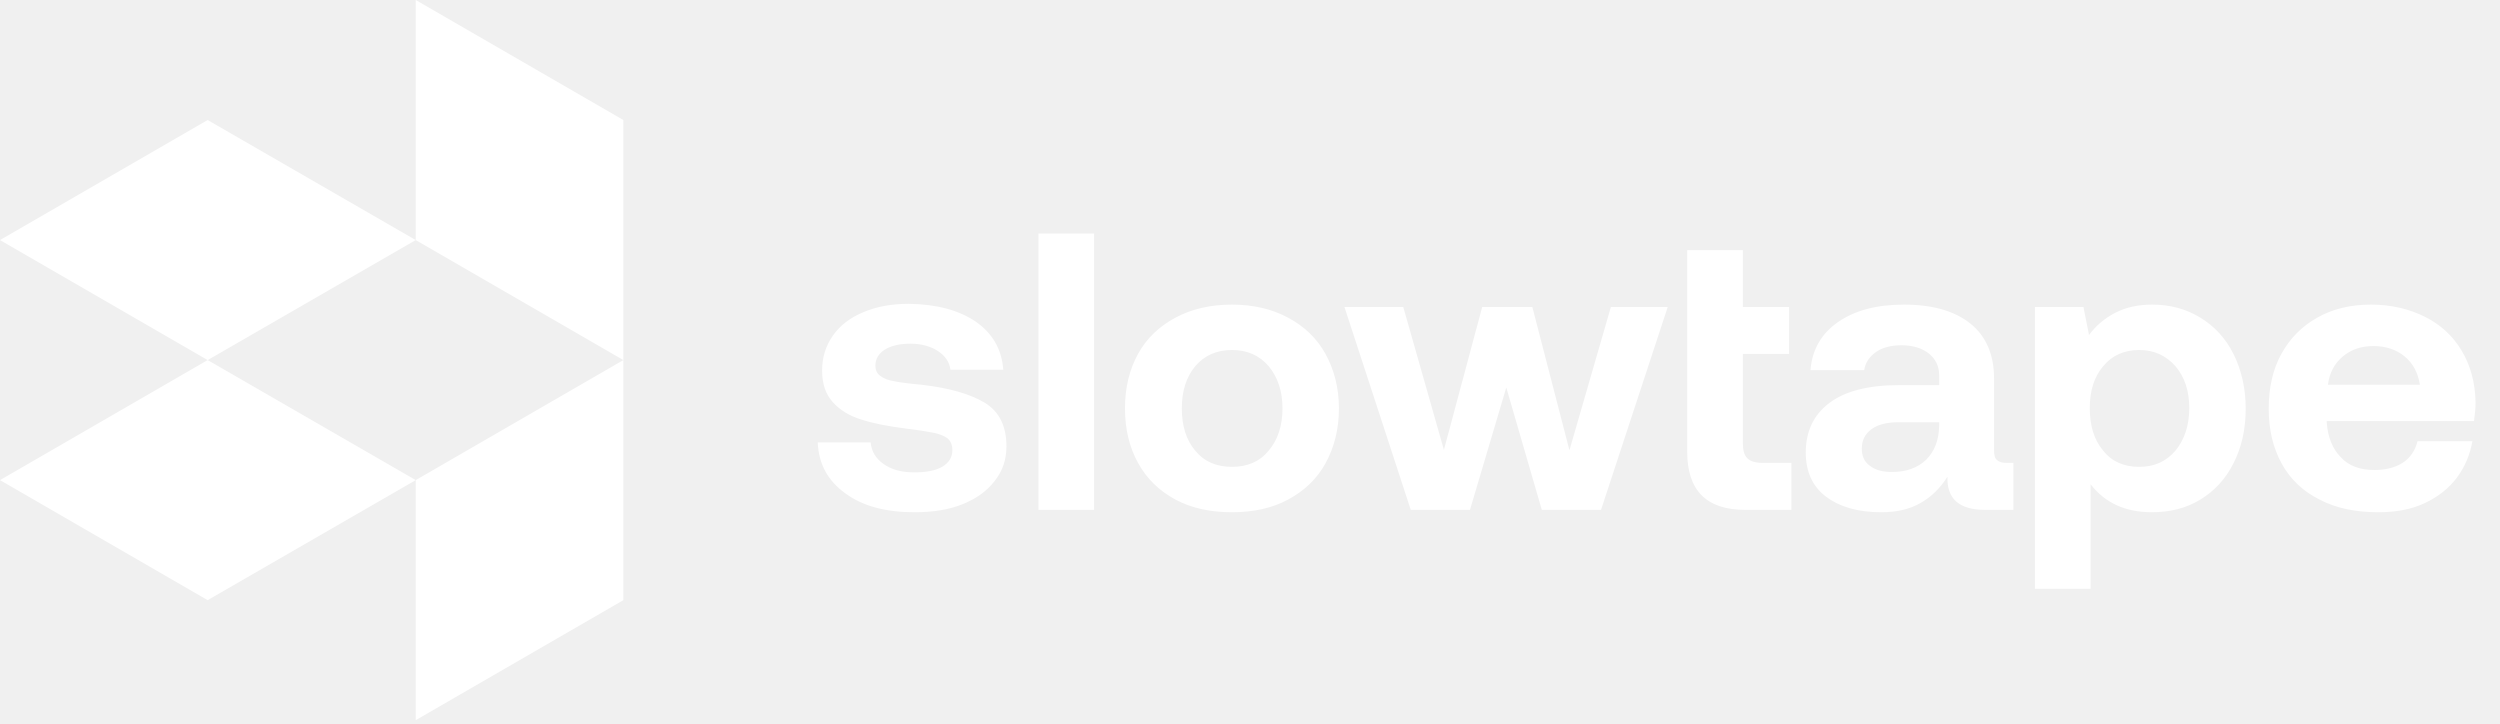
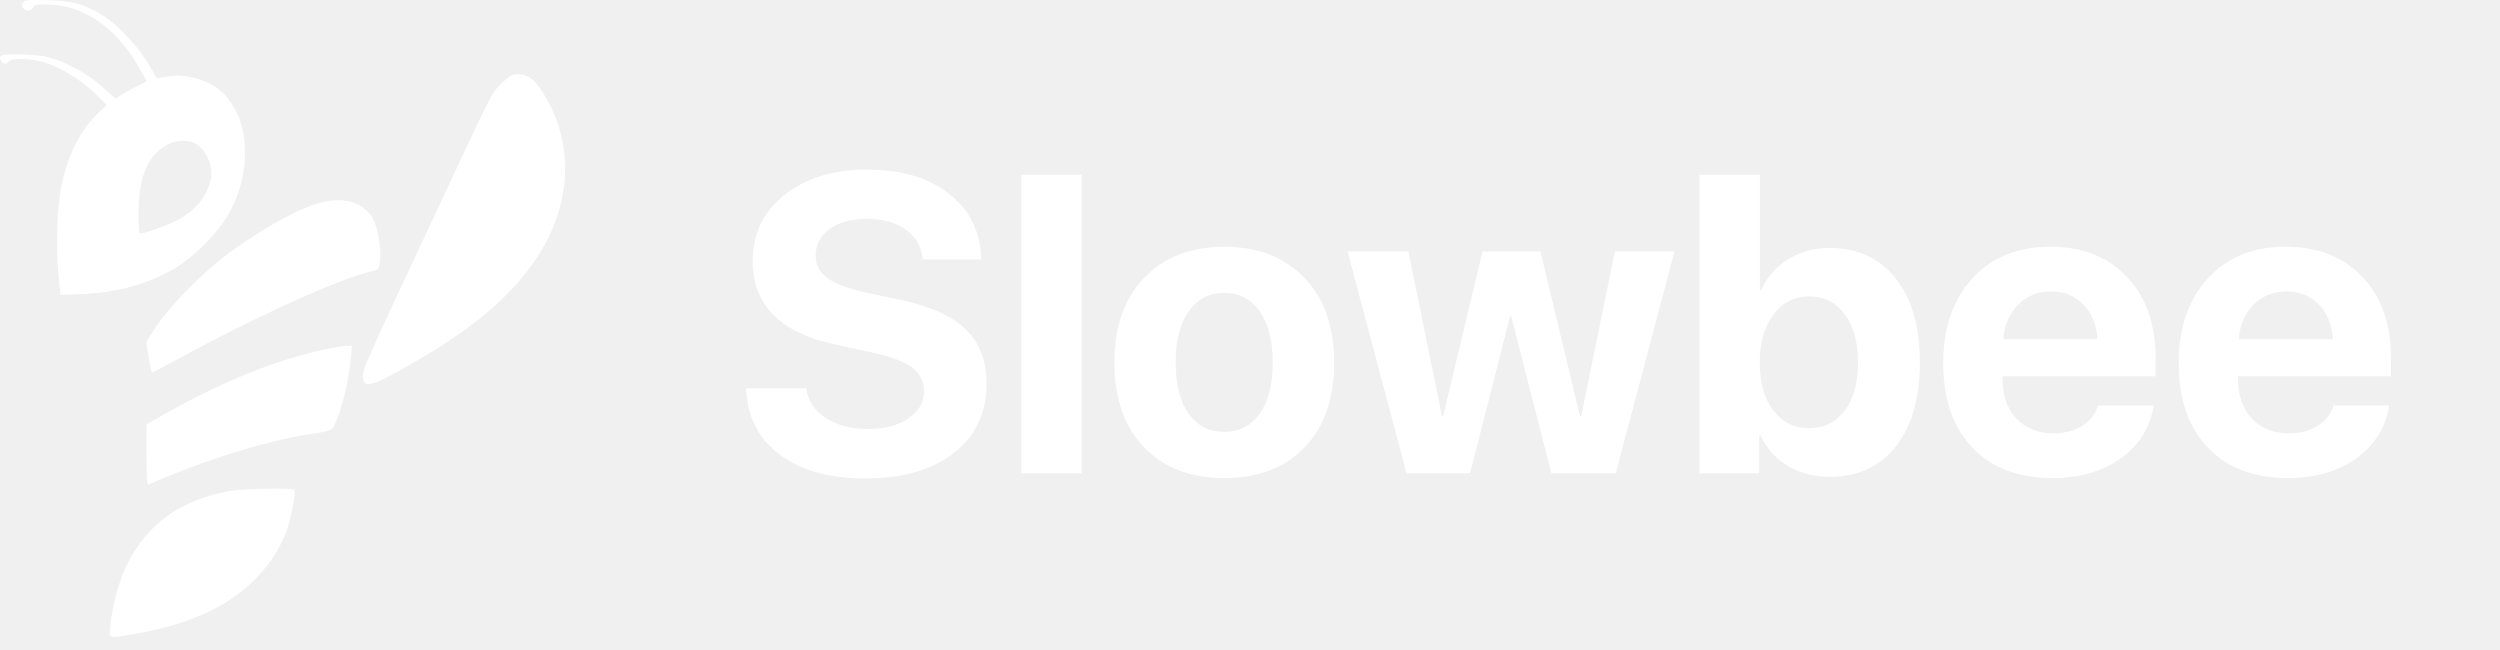
- <svg xmlns="http://www.w3.org/2000/svg" width="152" height="44" viewBox="0 0 152 44" fill="none">
-   <path d="M52.936 26.896H49.72C49.768 28.216 50.344 29.248 51.424 30.016C52.48 30.784 53.872 31.144 55.6 31.144C56.704 31.144 57.664 31 58.504 30.664C59.344 30.328 59.992 29.872 60.472 29.248C60.952 28.648 61.192 27.952 61.192 27.136C61.192 25.888 60.736 25 59.848 24.472C58.96 23.944 57.688 23.584 56.032 23.392C55.24 23.32 54.688 23.248 54.352 23.176C54.016 23.128 53.728 23.008 53.536 22.864C53.32 22.72 53.224 22.504 53.224 22.216C53.224 21.832 53.416 21.496 53.8 21.256C54.184 21.016 54.712 20.896 55.36 20.896C56.032 20.896 56.608 21.064 57.04 21.352C57.472 21.64 57.736 22.024 57.784 22.48H61C60.904 21.232 60.352 20.272 59.32 19.552C58.288 18.856 56.944 18.496 55.264 18.472C54.208 18.472 53.296 18.64 52.504 18.976C51.688 19.312 51.064 19.792 50.632 20.416C50.2 21.04 49.984 21.736 49.984 22.528C49.984 23.344 50.2 23.968 50.632 24.448C51.064 24.928 51.64 25.288 52.36 25.504C53.08 25.744 53.968 25.912 55.072 26.056C55.864 26.152 56.44 26.248 56.8 26.32C57.136 26.392 57.424 26.512 57.616 26.656C57.808 26.824 57.904 27.064 57.904 27.376C57.904 27.808 57.688 28.144 57.28 28.384C56.848 28.624 56.296 28.72 55.576 28.72C54.808 28.72 54.208 28.552 53.728 28.216C53.248 27.88 52.984 27.448 52.936 26.896ZM63.137 14.2V31H66.521V14.2H63.137ZM71.471 30.376C72.455 30.904 73.607 31.144 74.903 31.144C76.199 31.144 77.327 30.904 78.311 30.376C79.295 29.848 80.063 29.128 80.591 28.168C81.119 27.208 81.407 26.104 81.407 24.832C81.407 23.584 81.119 22.48 80.591 21.52C80.063 20.56 79.295 19.84 78.311 19.312C77.327 18.784 76.199 18.52 74.903 18.52C73.607 18.52 72.455 18.784 71.471 19.312C70.487 19.84 69.719 20.56 69.191 21.52C68.663 22.48 68.399 23.584 68.399 24.832C68.399 26.08 68.663 27.184 69.191 28.144C69.719 29.104 70.487 29.848 71.471 30.376ZM77.135 27.4C76.583 28.072 75.839 28.384 74.903 28.384C73.967 28.384 73.223 28.072 72.671 27.4C72.119 26.752 71.855 25.888 71.855 24.832C71.855 23.776 72.119 22.936 72.671 22.264C73.223 21.616 73.967 21.28 74.903 21.28C75.839 21.28 76.583 21.616 77.135 22.264C77.687 22.936 77.975 23.776 77.975 24.832C77.975 25.888 77.687 26.752 77.135 27.4ZM81.742 18.664L85.774 31H89.374L91.582 23.56L93.742 31H97.342L101.398 18.664H97.942L95.422 27.376L93.166 18.664H90.118L87.79 27.352L85.318 18.664H81.742ZM102.582 15.208V27.472C102.582 29.824 103.758 31 106.11 31H108.918V28.144H107.166C106.734 28.144 106.422 28.048 106.23 27.856C106.038 27.664 105.966 27.352 105.966 26.92V21.52H108.774V18.664H105.966V15.208H102.582ZM122.414 28.144H122.03C121.742 28.144 121.55 28.096 121.43 27.976C121.286 27.88 121.238 27.664 121.238 27.352V23.008C121.238 21.568 120.758 20.44 119.798 19.672C118.838 18.904 117.494 18.52 115.766 18.52C114.086 18.52 112.766 18.88 111.758 19.576C110.75 20.272 110.174 21.256 110.078 22.504H113.342C113.414 22.048 113.654 21.688 114.062 21.4C114.446 21.136 114.974 20.992 115.598 20.992C116.294 20.992 116.846 21.16 117.278 21.496C117.686 21.832 117.902 22.264 117.902 22.816V23.416H115.454C113.606 23.416 112.19 23.776 111.23 24.496C110.27 25.216 109.79 26.224 109.79 27.52C109.79 28.672 110.198 29.584 111.038 30.208C111.878 30.832 112.982 31.144 114.374 31.144C115.286 31.144 116.078 30.976 116.75 30.592C117.398 30.232 117.95 29.704 118.406 28.984C118.358 30.328 119.126 31 120.686 31H122.414V28.144ZM117.902 25.672V25.912C117.878 26.776 117.614 27.448 117.11 27.952C116.582 28.456 115.886 28.696 115.022 28.696C114.446 28.696 114.014 28.576 113.678 28.312C113.342 28.072 113.198 27.712 113.198 27.28C113.198 26.776 113.39 26.392 113.774 26.104C114.158 25.816 114.71 25.672 115.43 25.672H117.902ZM133.779 19.312C132.915 18.784 131.955 18.52 130.851 18.52C129.987 18.52 129.243 18.688 128.595 19.024C127.947 19.36 127.419 19.816 127.011 20.368L126.675 18.664H123.723V35.8H127.107V29.44C127.995 30.592 129.243 31.144 130.827 31.144C131.931 31.144 132.915 30.904 133.779 30.376C134.643 29.848 135.315 29.128 135.795 28.168C136.275 27.232 136.539 26.128 136.539 24.856C136.539 23.608 136.275 22.48 135.795 21.52C135.315 20.56 134.643 19.84 133.779 19.312ZM132.267 27.4C131.691 28.072 130.971 28.384 130.059 28.384C129.147 28.384 128.403 28.072 127.875 27.4C127.323 26.752 127.059 25.888 127.059 24.808C127.059 23.752 127.323 22.912 127.875 22.264C128.403 21.616 129.147 21.28 130.059 21.28C130.971 21.28 131.691 21.616 132.267 22.264C132.819 22.912 133.107 23.752 133.107 24.808C133.107 25.864 132.819 26.728 132.267 27.4ZM138.706 21.52C138.178 22.48 137.938 23.584 137.938 24.856C137.938 26.128 138.202 27.232 138.73 28.192C139.258 29.152 140.026 29.872 141.034 30.376C142.042 30.904 143.218 31.144 144.61 31.144C145.666 31.144 146.602 30.976 147.418 30.592C148.234 30.208 148.882 29.704 149.386 29.032C149.866 28.384 150.178 27.64 150.322 26.824H146.986C146.842 27.4 146.53 27.856 146.074 28.144C145.618 28.432 145.042 28.576 144.37 28.576C143.506 28.576 142.81 28.336 142.33 27.808C141.826 27.304 141.538 26.608 141.466 25.696V25.6H150.418C150.466 25.264 150.514 24.88 150.514 24.448C150.49 23.248 150.202 22.216 149.674 21.328C149.146 20.44 148.402 19.744 147.442 19.264C146.482 18.784 145.402 18.52 144.154 18.52C142.906 18.52 141.826 18.784 140.89 19.312C139.954 19.84 139.234 20.56 138.706 21.52ZM147.13 23.392H141.538C141.634 22.672 141.922 22.12 142.426 21.688C142.93 21.256 143.554 21.04 144.298 21.04C145.066 21.04 145.69 21.256 146.194 21.664C146.698 22.072 147.01 22.648 147.13 23.392Z" fill="white" />
-   <path d="M12.625 21.893L0 29.191L12.625 36.489L25.275 29.191L12.625 21.893Z" fill="white" />
-   <path d="M12.625 7.298L0 14.596L12.625 21.893L25.275 14.596L12.625 7.298Z" fill="white" />
-   <path d="M37.9 36.489V21.893L25.275 29.191V43.787L37.9 36.489Z" fill="white" />
-   <path d="M25.275 14.596V0L37.9 7.298V21.893L25.275 14.596Z" fill="white" />
+ <svg xmlns="http://www.w3.org/2000/svg" width="177" height="46" viewBox="0 0 177 46" fill="none">
+   <path d="M1.631 0.161C1.529 0.286 1.517 0.388 1.608 0.524C1.778 0.807 2.175 0.83 2.322 0.558C2.424 0.354 2.549 0.32 3.23 0.32C4.329 0.32 5.078 0.501 6.121 1.011C7.606 1.737 8.933 3.109 9.965 4.992L10.384 5.751L9.613 6.148C9.194 6.364 8.695 6.647 8.514 6.772L8.185 6.999L7.402 6.284C6.439 5.4 5.146 4.629 3.967 4.22C3.23 3.971 2.799 3.903 1.665 3.858C0.157 3.801 -0.161 3.892 0.066 4.3C0.202 4.561 0.429 4.572 0.622 4.345C0.792 4.141 1.801 4.118 2.685 4.3C4.035 4.583 5.792 5.627 7.005 6.874L7.561 7.441L6.971 7.985C5.724 9.153 4.828 10.899 4.363 13.088C4.046 14.585 3.944 17.431 4.137 19.404L4.284 20.878L5.883 20.81C8.389 20.696 10.521 20.095 12.437 18.961C13.684 18.213 15.249 16.66 16.031 15.401C17.936 12.294 17.755 8.314 15.635 6.443C14.705 5.638 13.106 5.196 11.904 5.411C11.541 5.479 11.201 5.536 11.144 5.536C11.099 5.536 10.951 5.32 10.815 5.048C10.044 3.551 8.377 1.726 7.085 0.966C5.86 0.263 5.089 0.059 3.332 0.014C2.016 -0.02 1.767 0.002 1.631 0.161ZM13.764 10.128C14.591 10.548 15.147 11.829 14.909 12.759C14.591 14.063 13.718 15.038 12.267 15.73C11.507 16.093 10.203 16.535 9.874 16.535C9.84 16.535 9.806 15.9 9.806 15.14C9.806 12.385 10.532 10.809 12.097 10.128C12.584 9.913 13.367 9.913 13.764 10.128Z" fill="white" />
+   <path d="M36.351 5.275C36.204 5.309 35.807 5.604 35.478 5.933C34.798 6.602 34.877 6.466 31.124 14.494C29.797 17.329 28.255 20.617 27.699 21.808C27.144 22.987 26.622 24.143 26.531 24.37C26.452 24.586 26.259 25.028 26.101 25.334C25.772 25.992 25.624 26.615 25.738 26.956C25.908 27.5 26.77 27.16 29.933 25.289C33.255 23.327 35.535 21.456 37.247 19.302C39.844 16.036 40.649 12.237 39.492 8.745C39.095 7.543 38.199 6.012 37.666 5.604C37.281 5.309 36.793 5.196 36.351 5.275Z" fill="white" />
+   <path d="M22.778 14.324C21.406 14.618 18.537 16.183 16.201 17.918C14.07 19.506 11.643 22.046 10.657 23.735L10.362 24.234L10.521 25.266C10.611 25.833 10.713 26.32 10.747 26.355C10.781 26.389 11.609 25.969 12.596 25.425C18.072 22.42 24.343 19.585 26.373 19.2C26.724 19.131 26.804 19.063 26.86 18.78C27.042 17.895 26.815 16.285 26.407 15.492C26.123 14.959 25.568 14.505 24.955 14.324C24.275 14.12 23.708 14.12 22.778 14.324Z" fill="white" />
+   <path d="M22.96 24.744C19.524 25.481 15.634 27.058 11.598 29.348L10.373 30.04V32.194C10.373 33.884 10.407 34.349 10.521 34.303C14.229 32.659 18.843 31.208 21.769 30.765C23.663 30.471 23.527 30.55 23.946 29.439C24.354 28.362 24.729 26.661 24.842 25.345L24.921 24.472L24.536 24.484C24.32 24.484 23.617 24.608 22.96 24.744Z" fill="white" />
+   <path d="M16.462 34.734C12.868 35.312 10.407 37.059 8.956 40.041C8.412 41.175 7.947 42.876 7.822 44.248C7.72 45.268 7.561 45.212 9.523 44.883C11.847 44.497 14.104 43.76 15.635 42.864C17.857 41.572 19.501 39.712 20.295 37.58C20.578 36.832 20.964 34.802 20.839 34.678C20.715 34.541 17.392 34.587 16.462 34.734Z" fill="white" />
+   <path d="M52.827 27.489H57.089C57.187 28.348 57.641 29.047 58.452 29.584C59.272 30.111 60.273 30.375 61.455 30.375C62.627 30.375 63.579 30.126 64.311 29.628C65.053 29.12 65.424 28.475 65.424 27.694C65.424 27.011 65.151 26.459 64.604 26.039C64.057 25.619 63.144 25.267 61.865 24.984L59.111 24.384C55.234 23.553 53.295 21.586 53.295 18.48C53.295 16.547 54.047 14.984 55.551 13.793C57.065 12.601 59.008 12.006 61.381 12.006C63.823 12.006 65.771 12.587 67.226 13.749C68.681 14.901 69.428 16.439 69.467 18.363H65.322C65.253 17.474 64.858 16.776 64.135 16.268C63.422 15.751 62.509 15.492 61.396 15.492C60.302 15.492 59.419 15.731 58.745 16.21C58.081 16.688 57.748 17.318 57.748 18.099C57.748 18.744 58.017 19.266 58.554 19.667C59.101 20.067 59.985 20.409 61.206 20.692L63.769 21.234C65.888 21.683 67.431 22.387 68.398 23.343C69.365 24.291 69.848 25.57 69.848 27.181C69.848 29.232 69.077 30.863 67.534 32.074C65.991 33.275 63.906 33.876 61.279 33.876C58.73 33.876 56.699 33.309 55.185 32.176C53.681 31.034 52.895 29.471 52.827 27.489ZM72.309 33.51V12.372H76.586V33.51H72.309ZM92.363 31.678C90.966 33.124 89.072 33.846 86.679 33.846C84.287 33.846 82.392 33.119 80.996 31.664C79.599 30.209 78.901 28.202 78.901 25.643C78.901 23.114 79.604 21.122 81.01 19.667C82.426 18.202 84.316 17.47 86.679 17.47C89.052 17.47 90.942 18.202 92.348 19.667C93.754 21.122 94.457 23.114 94.457 25.643C94.457 28.212 93.759 30.223 92.363 31.678ZM86.679 30.58C87.734 30.58 88.569 30.15 89.184 29.291C89.799 28.431 90.107 27.221 90.107 25.658C90.107 24.115 89.799 22.909 89.184 22.04C88.569 21.171 87.734 20.736 86.679 20.736C85.624 20.736 84.785 21.171 84.16 22.04C83.544 22.909 83.237 24.115 83.237 25.658C83.237 27.221 83.544 28.431 84.16 29.291C84.775 30.15 85.615 30.58 86.679 30.58ZM118.554 17.806L114.394 33.51H109.838L106.997 22.406H106.909L104.082 33.51H99.585L95.41 17.806H99.716L102.089 29.452H102.177L104.96 17.806H109.062L111.86 29.452H111.948L114.335 17.806H118.554ZM129.555 33.758C128.422 33.758 127.426 33.5 126.567 32.982C125.717 32.465 125.073 31.742 124.633 30.814H124.545V33.51H120.327V12.372H124.604V20.531H124.692C125.131 19.593 125.771 18.866 126.611 18.348C127.451 17.821 128.427 17.557 129.541 17.557C131.523 17.557 133.081 18.275 134.213 19.711C135.356 21.146 135.927 23.129 135.927 25.658C135.927 28.177 135.361 30.16 134.228 31.605C133.095 33.041 131.538 33.758 129.555 33.758ZM128.076 20.985C127.041 20.985 126.201 21.415 125.556 22.274C124.912 23.134 124.589 24.262 124.589 25.658C124.589 27.074 124.907 28.207 125.542 29.056C126.186 29.896 127.031 30.316 128.076 30.316C129.15 30.316 129.995 29.901 130.61 29.071C131.235 28.231 131.547 27.093 131.547 25.658C131.547 24.232 131.235 23.099 130.61 22.259C129.985 21.41 129.14 20.985 128.076 20.985ZM145.2 20.634C144.272 20.634 143.496 20.951 142.871 21.586C142.255 22.221 141.909 23.031 141.831 24.017H148.496C148.447 23.012 148.12 22.196 147.514 21.571C146.918 20.946 146.147 20.634 145.2 20.634ZM148.554 28.705H152.48C152.246 30.248 151.474 31.493 150.166 32.44C148.867 33.378 147.25 33.846 145.317 33.846C142.905 33.846 141.01 33.124 139.633 31.678C138.266 30.233 137.583 28.251 137.583 25.731C137.583 23.221 138.266 21.22 139.633 19.725C141 18.221 142.841 17.47 145.156 17.47C147.431 17.47 149.243 18.182 150.59 19.608C151.938 21.034 152.612 22.943 152.612 25.336V26.639H141.787V26.903C141.787 28.026 142.114 28.939 142.768 29.642C143.432 30.336 144.306 30.682 145.39 30.682C146.171 30.682 146.845 30.507 147.412 30.155C147.978 29.794 148.359 29.31 148.554 28.705ZM161.87 20.634C160.942 20.634 160.166 20.951 159.541 21.586C158.925 22.221 158.579 23.031 158.5 24.017H165.166C165.117 23.012 164.79 22.196 164.184 21.571C163.588 20.946 162.817 20.634 161.87 20.634ZM165.224 28.705H169.15C168.916 30.248 168.144 31.493 166.835 32.44C165.537 33.378 163.92 33.846 161.987 33.846C159.575 33.846 157.68 33.124 156.303 31.678C154.936 30.233 154.252 28.251 154.252 25.731C154.252 23.221 154.936 21.22 156.303 19.725C157.67 18.221 159.511 17.47 161.826 17.47C164.101 17.47 165.913 18.182 167.26 19.608C168.608 21.034 169.282 22.943 169.282 25.336V26.639H158.457V26.903C158.457 28.026 158.784 28.939 159.438 29.642C160.102 30.336 160.976 30.682 162.06 30.682C162.841 30.682 163.515 30.507 164.082 30.155C164.648 29.794 165.029 29.31 165.224 28.705Z" fill="white" />
</svg>
